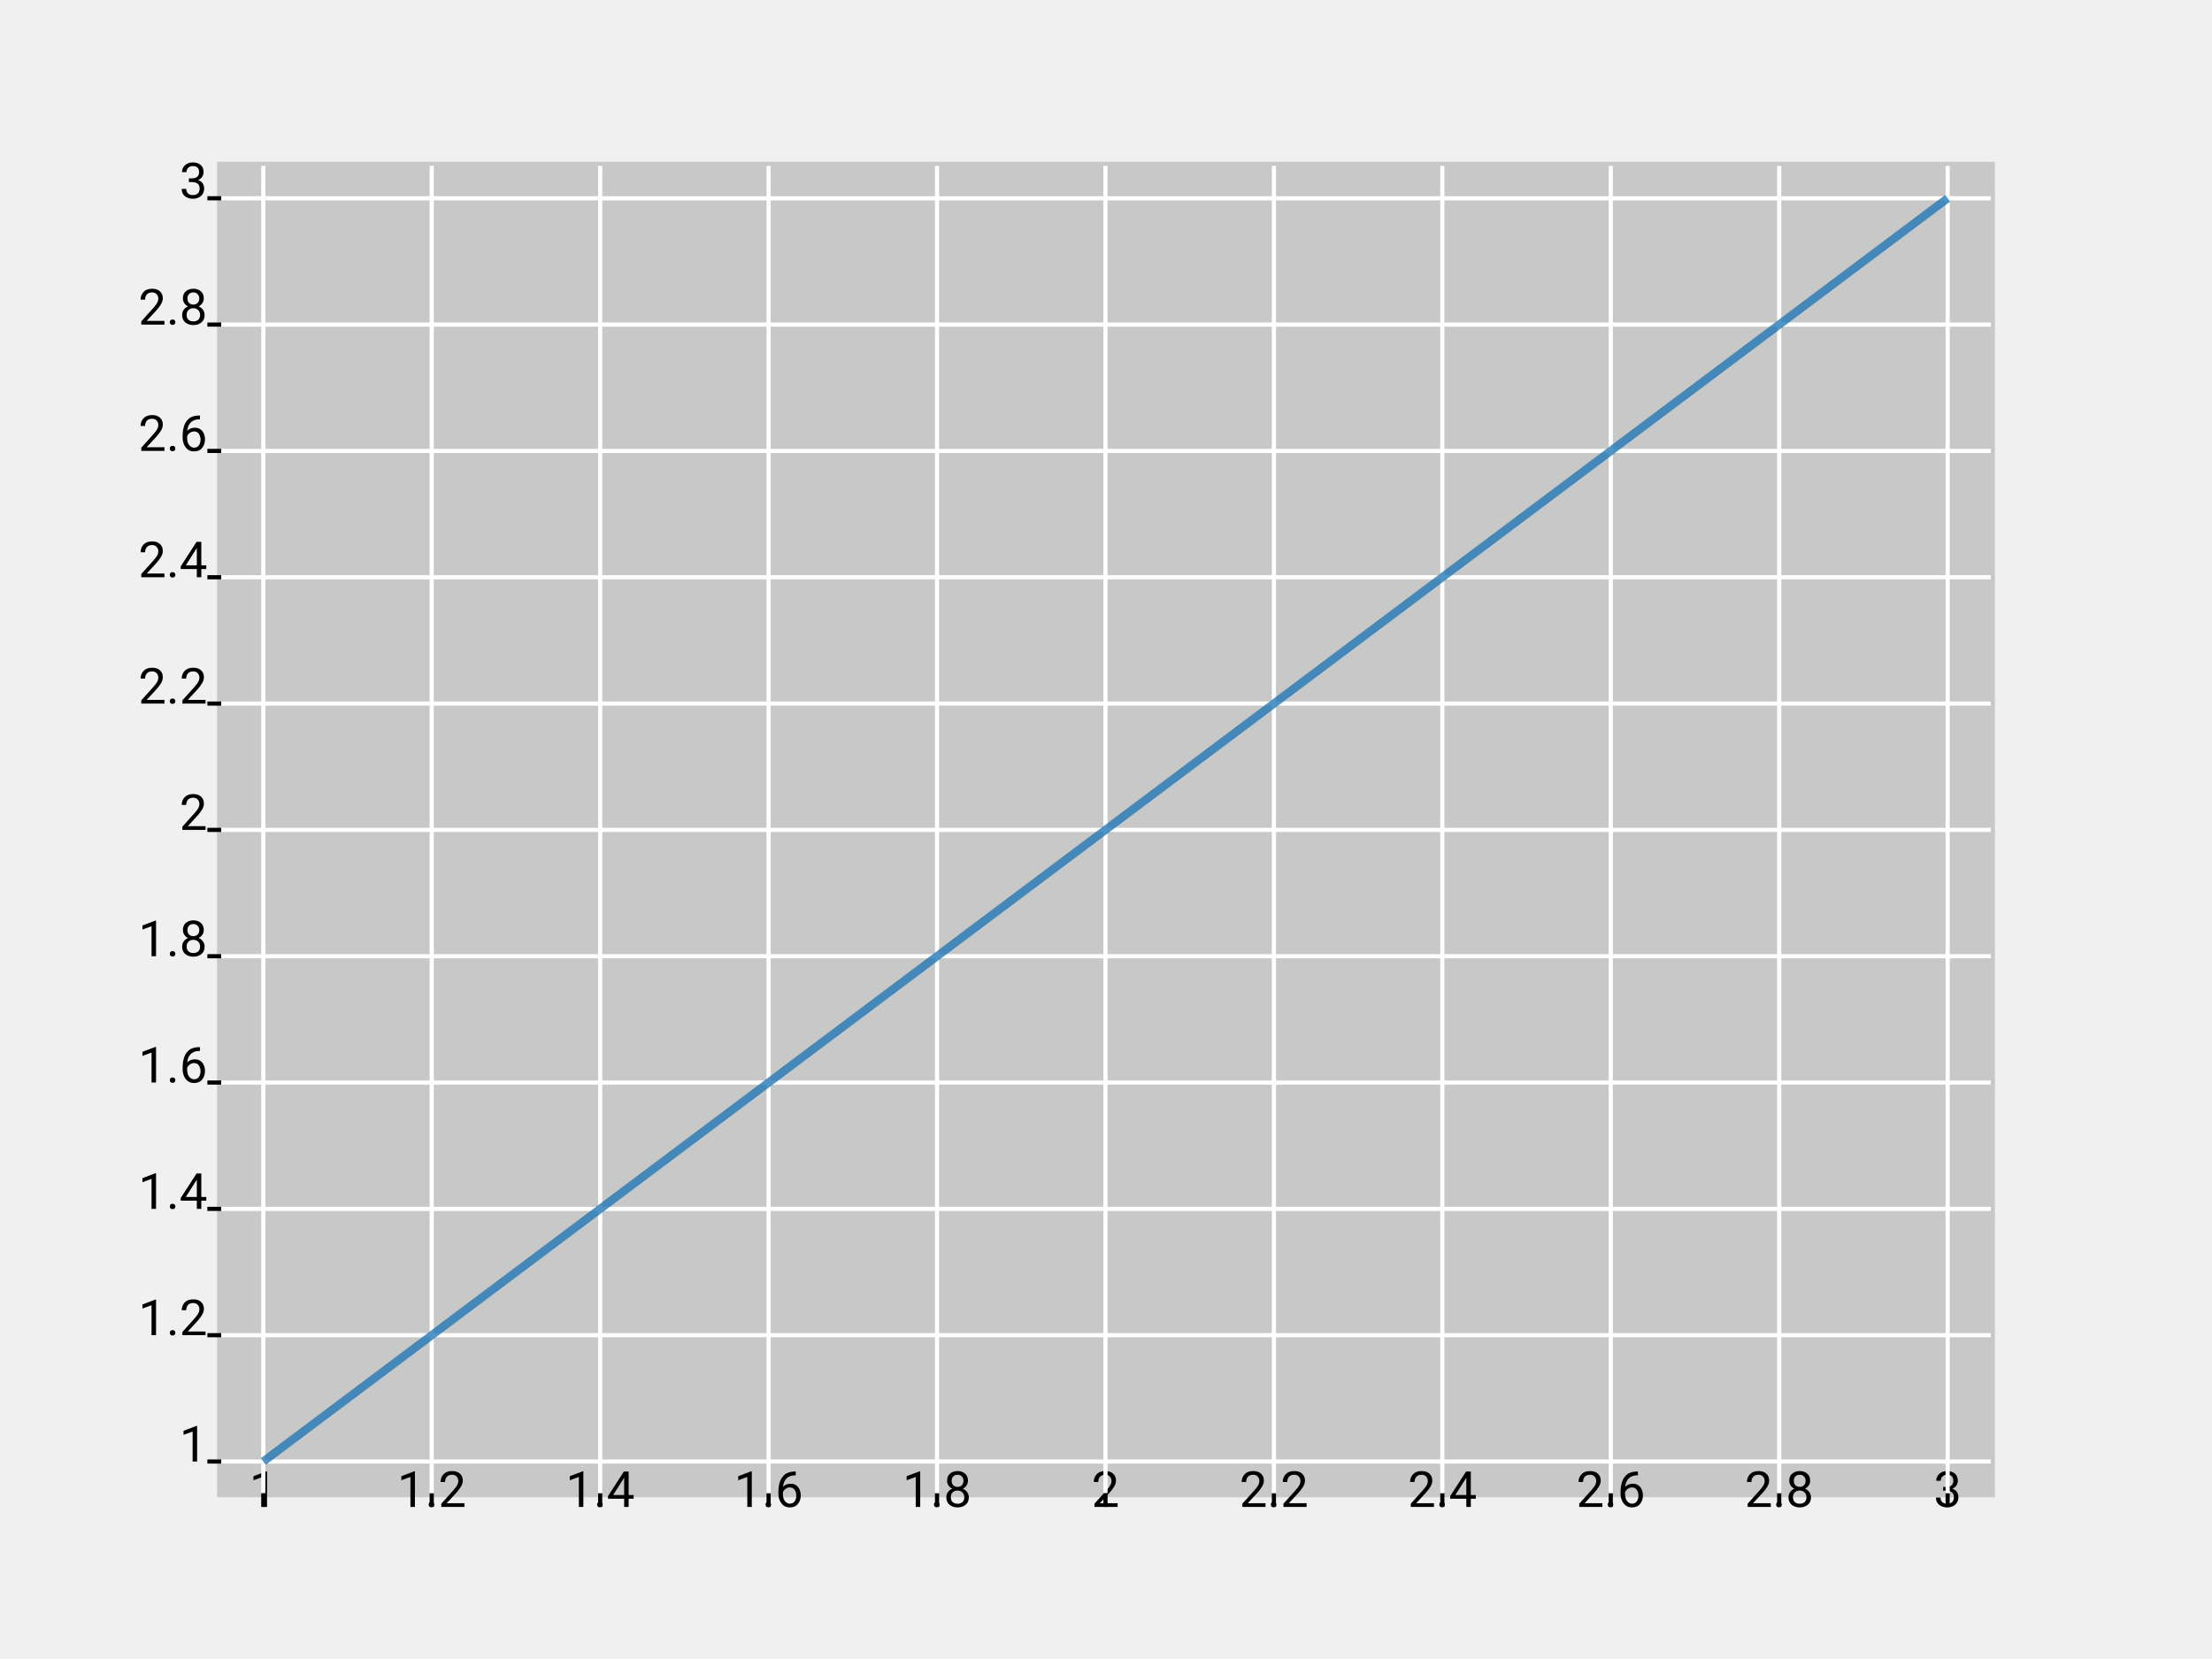
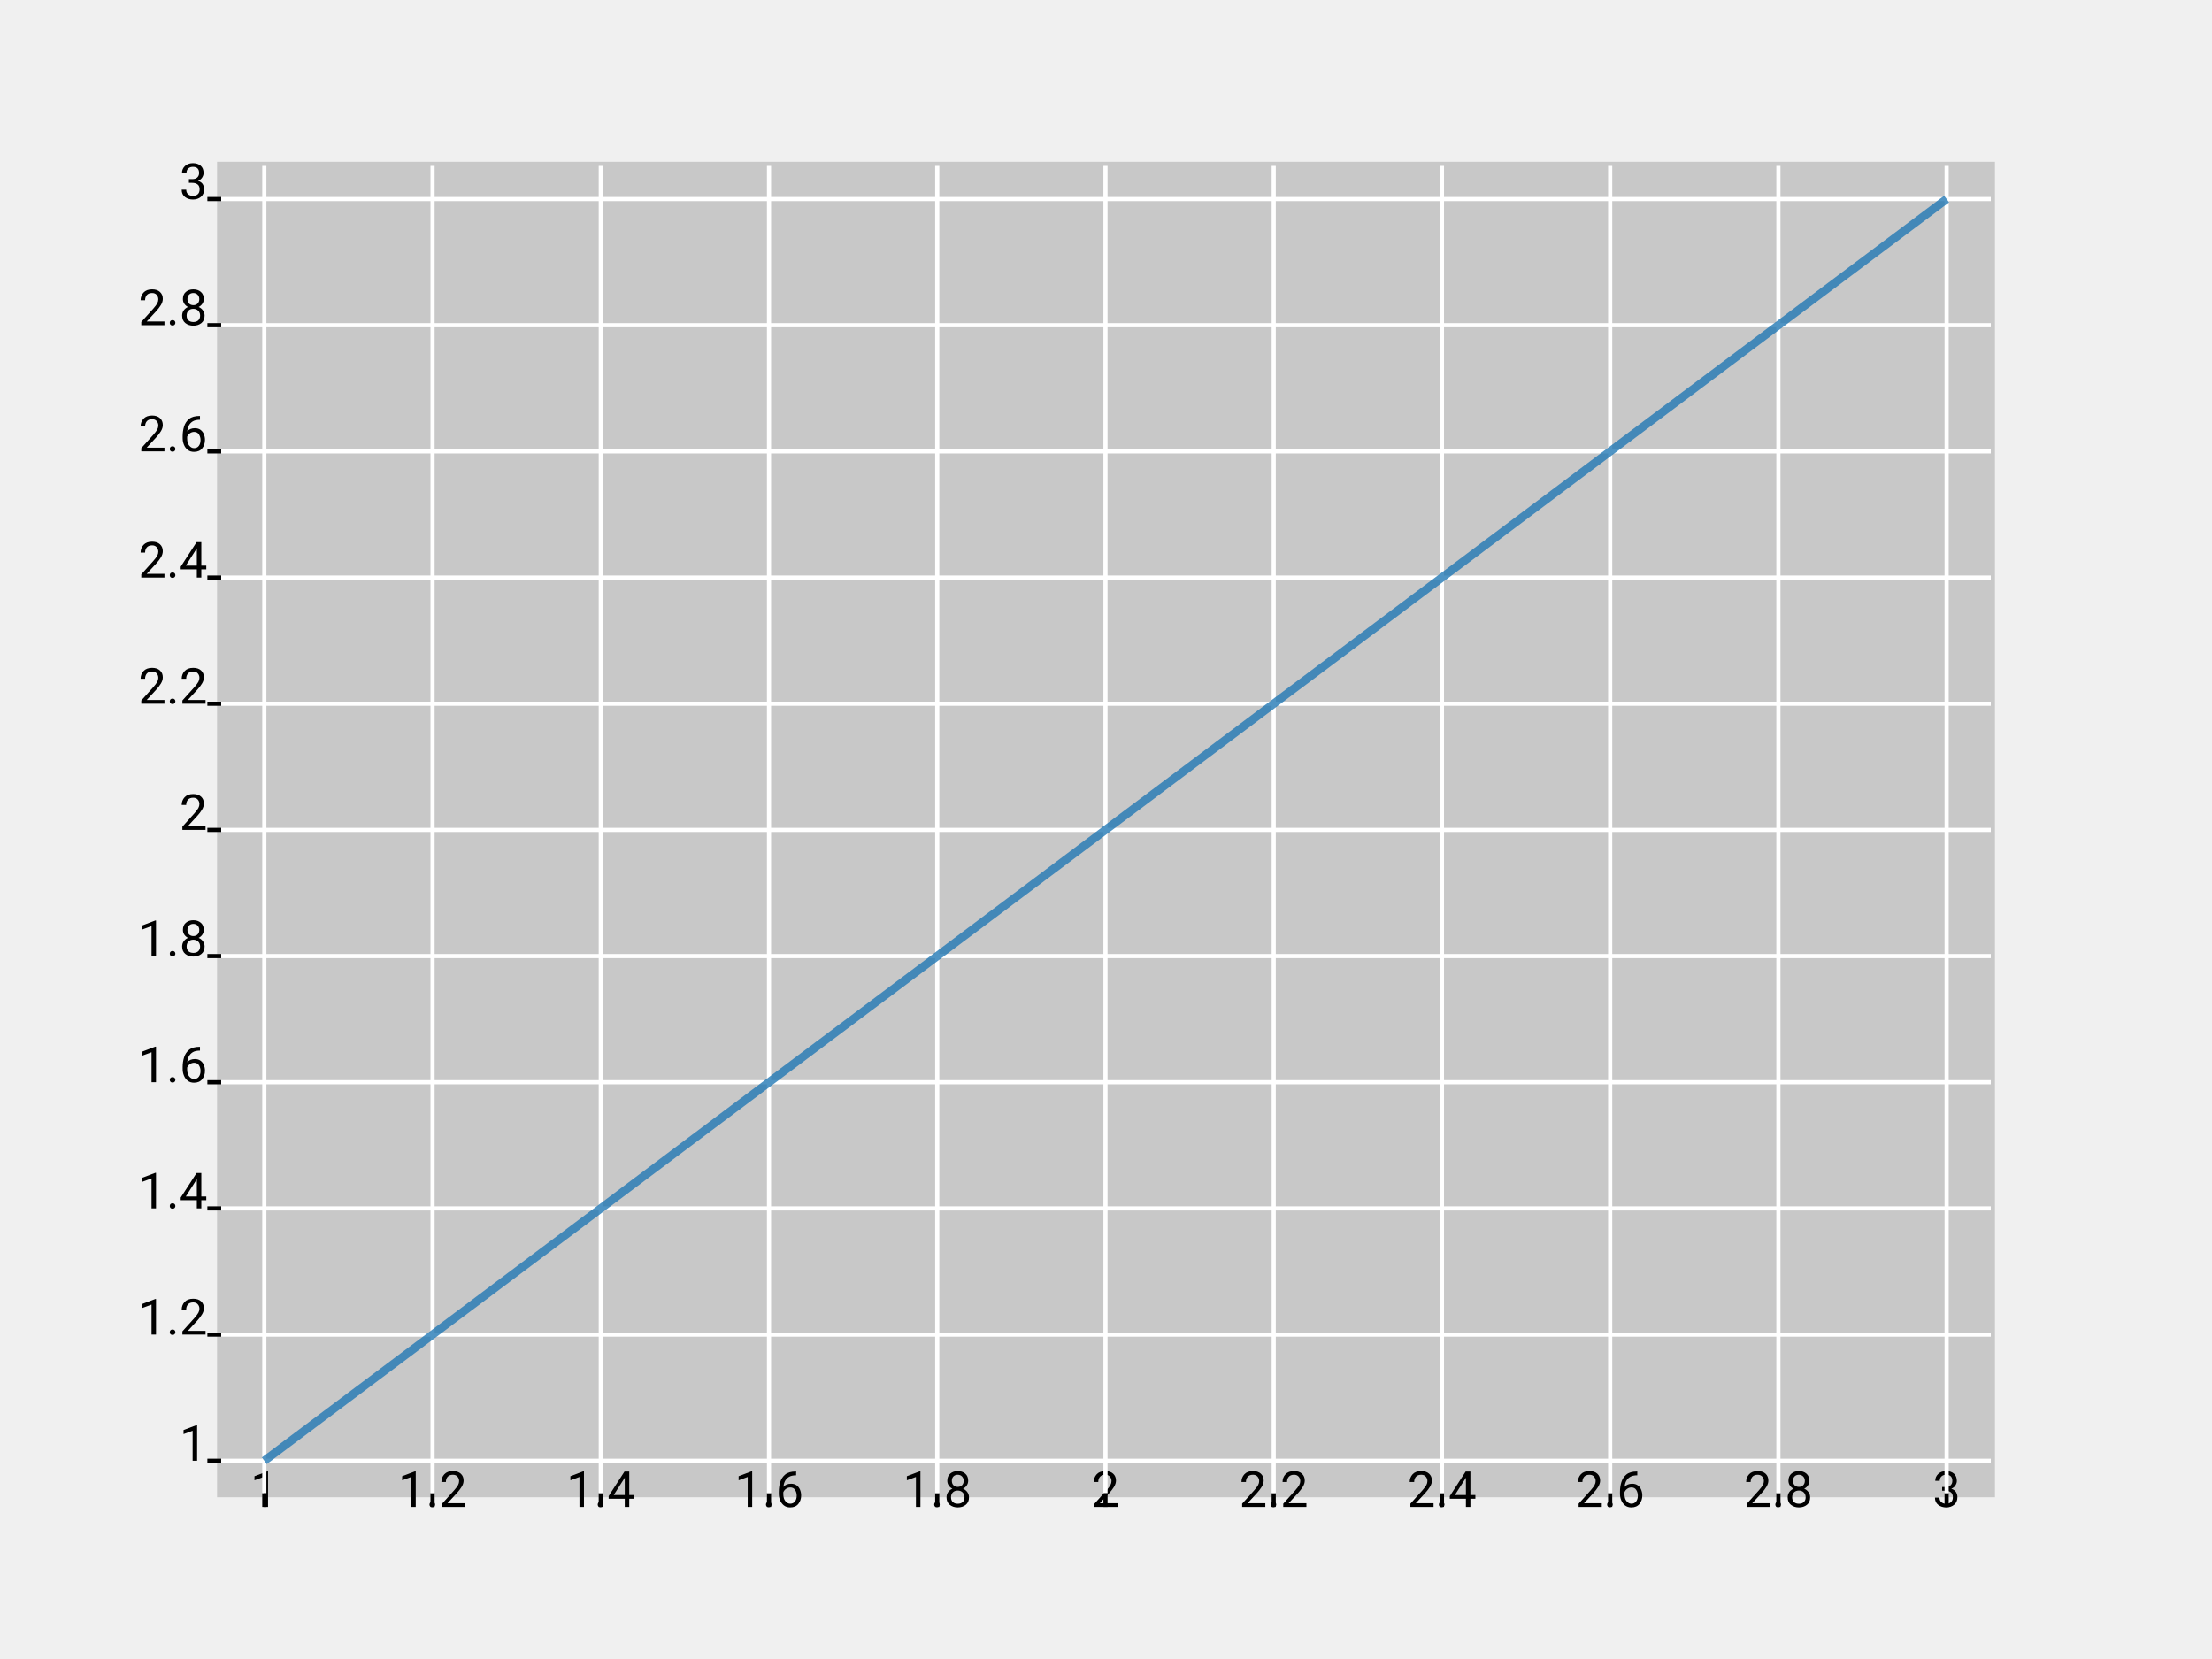
<svg xmlns="http://www.w3.org/2000/svg" width="800px" height="600px" version="1.1">
  <rect x="80" y="60" width="640" height="480" fill="#c8c8c8" fill-opacity="1" stroke="#c8c8c8" stroke-opacity="1" stroke-width="3">
</rect>
-   <text x="95.229" y="545" font-family="Roboto" font-size="18" text-anchor="middle" alignment-baseline="hanging" fill="#000000" fill-opacity="1">1</text>
-   <text x="156.145" y="545" font-family="Roboto" font-size="18" text-anchor="middle" alignment-baseline="hanging" fill="#000000" fill-opacity="1">1.2</text>
-   <text x="217.061" y="545" font-family="Roboto" font-size="18" text-anchor="middle" alignment-baseline="hanging" fill="#000000" fill-opacity="1">1.4</text>
-   <text x="277.977" y="545" font-family="Roboto" font-size="18" text-anchor="middle" alignment-baseline="hanging" fill="#000000" fill-opacity="1">1.6</text>
-   <text x="338.894" y="545" font-family="Roboto" font-size="18" text-anchor="middle" alignment-baseline="hanging" fill="#000000" fill-opacity="1">1.8</text>
+   <text x="95.592" y="545" font-family="Roboto" font-size="18" text-anchor="middle" alignment-baseline="hanging" fill="#000000" fill-opacity="1">1</text>
+   <text x="156.435" y="545" font-family="Roboto" font-size="18" text-anchor="middle" alignment-baseline="hanging" fill="#000000" fill-opacity="1">1.2</text>
+   <text x="217.279" y="545" font-family="Roboto" font-size="18" text-anchor="middle" alignment-baseline="hanging" fill="#000000" fill-opacity="1">1.4</text>
+   <text x="278.122" y="545" font-family="Roboto" font-size="18" text-anchor="middle" alignment-baseline="hanging" fill="#000000" fill-opacity="1">1.6</text>
+   <text x="338.966" y="545" font-family="Roboto" font-size="18" text-anchor="middle" alignment-baseline="hanging" fill="#000000" fill-opacity="1">1.8</text>
  <text x="399.81" y="545" font-family="Roboto" font-size="18" text-anchor="middle" alignment-baseline="hanging" fill="#000000" fill-opacity="1">2</text>
-   <text x="460.726" y="545" font-family="Roboto" font-size="18" text-anchor="middle" alignment-baseline="hanging" fill="#000000" fill-opacity="1">2.2</text>
-   <text x="521.642" y="545" font-family="Roboto" font-size="18" text-anchor="middle" alignment-baseline="hanging" fill="#000000" fill-opacity="1">2.4</text>
-   <text x="582.558" y="545" font-family="Roboto" font-size="18" text-anchor="middle" alignment-baseline="hanging" fill="#000000" fill-opacity="1">2.6</text>
-   <text x="643.474" y="545" font-family="Roboto" font-size="18" text-anchor="middle" alignment-baseline="hanging" fill="#000000" fill-opacity="1">2.8</text>
-   <text x="704.39" y="545" font-family="Roboto" font-size="18" text-anchor="middle" alignment-baseline="hanging" fill="#000000" fill-opacity="1">3</text>
-   <text x="75" y="528.578" font-family="Roboto" font-size="18" text-anchor="end" alignment-baseline="middle" fill="#000000" fill-opacity="1">1</text>
-   <text x="75" y="482.891" font-family="Roboto" font-size="18" text-anchor="end" alignment-baseline="middle" fill="#000000" fill-opacity="1">1.2</text>
-   <text x="75" y="437.204" font-family="Roboto" font-size="18" text-anchor="end" alignment-baseline="middle" fill="#000000" fill-opacity="1">1.4</text>
-   <text x="75" y="391.517" font-family="Roboto" font-size="18" text-anchor="end" alignment-baseline="middle" fill="#000000" fill-opacity="1">1.6</text>
-   <text x="75" y="345.83" font-family="Roboto" font-size="18" text-anchor="end" alignment-baseline="middle" fill="#000000" fill-opacity="1">1.8</text>
+   <text x="460.653" y="545" font-family="Roboto" font-size="18" text-anchor="middle" alignment-baseline="hanging" fill="#000000" fill-opacity="1">2.2</text>
+   <text x="521.497" y="545" font-family="Roboto" font-size="18" text-anchor="middle" alignment-baseline="hanging" fill="#000000" fill-opacity="1">2.4</text>
+   <text x="582.34" y="545" font-family="Roboto" font-size="18" text-anchor="middle" alignment-baseline="hanging" fill="#000000" fill-opacity="1">2.6</text>
+   <text x="643.184" y="545" font-family="Roboto" font-size="18" text-anchor="middle" alignment-baseline="hanging" fill="#000000" fill-opacity="1">2.8</text>
+   <text x="704.028" y="545" font-family="Roboto" font-size="18" text-anchor="middle" alignment-baseline="hanging" fill="#000000" fill-opacity="1">3</text>
+   <text x="75" y="528.306" font-family="Roboto" font-size="18" text-anchor="end" alignment-baseline="middle" fill="#000000" fill-opacity="1">1</text>
+   <text x="75" y="482.674" font-family="Roboto" font-size="18" text-anchor="end" alignment-baseline="middle" fill="#000000" fill-opacity="1">1.2</text>
+   <text x="75" y="437.041" font-family="Roboto" font-size="18" text-anchor="end" alignment-baseline="middle" fill="#000000" fill-opacity="1">1.4</text>
+   <text x="75" y="391.408" font-family="Roboto" font-size="18" text-anchor="end" alignment-baseline="middle" fill="#000000" fill-opacity="1">1.6</text>
+   <text x="75" y="345.776" font-family="Roboto" font-size="18" text-anchor="end" alignment-baseline="middle" fill="#000000" fill-opacity="1">1.8</text>
  <text x="75" y="300.143" font-family="Roboto" font-size="18" text-anchor="end" alignment-baseline="middle" fill="#000000" fill-opacity="1">2</text>
-   <text x="75" y="254.456" font-family="Roboto" font-size="18" text-anchor="end" alignment-baseline="middle" fill="#000000" fill-opacity="1">2.2</text>
-   <text x="75" y="208.769" font-family="Roboto" font-size="18" text-anchor="end" alignment-baseline="middle" fill="#000000" fill-opacity="1">2.4</text>
-   <text x="75" y="163.081" font-family="Roboto" font-size="18" text-anchor="end" alignment-baseline="middle" fill="#000000" fill-opacity="1">2.6</text>
-   <text x="75" y="117.394" font-family="Roboto" font-size="18" text-anchor="end" alignment-baseline="middle" fill="#000000" fill-opacity="1">2.8</text>
-   <text x="75" y="71.707" font-family="Roboto" font-size="18" text-anchor="end" alignment-baseline="middle" fill="#000000" fill-opacity="1">3</text>
-   <path d=" M 95.229 545 L 95.229 540 M 156.145 545 L 156.145 540 M 217.061 545 L 217.061 540 M 277.977 545 L 277.977 540 M 338.894 545 L 338.894 540 M 399.81 545 L 399.81 540 M 460.726 545 L 460.726 540 M 521.642 545 L 521.642 540 M 582.558 545 L 582.558 540 M 643.474 545 L 643.474 540 M 704.39 545 L 704.39 540 M 75 528.578 L 80 528.578 M 75 482.891 L 80 482.891 M 75 437.204 L 80 437.204 M 75 391.517 L 80 391.517 M 75 345.83 L 80 345.83 M 75 300.143 L 80 300.143 M 75 254.456 L 80 254.456 M 75 208.769 L 80 208.769 M 75 163.081 L 80 163.081 M 75 117.394 L 80 117.394 M 75 71.707 L 80 71.707" stroke="#000000" stroke-opacity="1" stroke-width="1.5" fill-opacity="0" />
-   <path d=" M 95.229 60 L 95.229 540 M 156.145 60 L 156.145 540 M 217.061 60 L 217.061 540 M 277.977 60 L 277.977 540 M 338.894 60 L 338.894 540 M 399.81 60 L 399.81 540 M 460.726 60 L 460.726 540 M 521.642 60 L 521.642 540 M 582.558 60 L 582.558 540 M 643.474 60 L 643.474 540 M 704.39 60 L 704.39 540 M 80 528.578 L 720 528.578 M 80 482.891 L 720 482.891 M 80 437.204 L 720 437.204 M 80 391.517 L 720 391.517 M 80 345.83 L 720 345.83 M 80 300.143 L 720 300.143 M 80 254.456 L 720 254.456 M 80 208.769 L 720 208.769 M 80 163.081 L 720 163.081 M 80 117.394 L 720 117.394 M 80 71.707 L 720 71.707" stroke="#ffffff" stroke-opacity="1" stroke-width="1.5" fill-opacity="0" />
-   <path d=" M 95.229 528.578 L 399.81 300.143 L 704.39 71.707" stroke="#1f77b4" stroke-opacity="0.784" stroke-width="3" fill-opacity="0" />
+   <text x="75" y="254.51" font-family="Roboto" font-size="18" text-anchor="end" alignment-baseline="middle" fill="#000000" fill-opacity="1">2.2</text>
+   <text x="75" y="208.877" font-family="Roboto" font-size="18" text-anchor="end" alignment-baseline="middle" fill="#000000" fill-opacity="1">2.4</text>
+   <text x="75" y="163.245" font-family="Roboto" font-size="18" text-anchor="end" alignment-baseline="middle" fill="#000000" fill-opacity="1">2.6</text>
+   <text x="75" y="117.612" font-family="Roboto" font-size="18" text-anchor="end" alignment-baseline="middle" fill="#000000" fill-opacity="1">2.8</text>
+   <text x="75" y="71.979" font-family="Roboto" font-size="18" text-anchor="end" alignment-baseline="middle" fill="#000000" fill-opacity="1">3</text>
+   <path d=" M 95.592 545 L 95.592 540 M 156.435 545 L 156.435 540 M 217.279 545 L 217.279 540 M 278.122 545 L 278.122 540 M 338.966 545 L 338.966 540 M 399.81 545 L 399.81 540 M 460.653 545 L 460.653 540 M 521.497 545 L 521.497 540 M 582.34 545 L 582.34 540 M 643.184 545 L 643.184 540 M 704.028 545 L 704.028 540 M 75 528.306 L 80 528.306 M 75 482.674 L 80 482.674 M 75 437.041 L 80 437.041 M 75 391.408 L 80 391.408 M 75 345.776 L 80 345.776 M 75 300.143 L 80 300.143 M 75 254.51 L 80 254.51 M 75 208.877 L 80 208.877 M 75 163.245 L 80 163.245 M 75 117.612 L 80 117.612 M 75 71.979 L 80 71.979" stroke="#000000" stroke-opacity="1" stroke-width="1.5" fill-opacity="0" />
+   <path d=" M 95.592 60 L 95.592 540 M 156.435 60 L 156.435 540 M 217.279 60 L 217.279 540 M 278.122 60 L 278.122 540 M 338.966 60 L 338.966 540 M 399.81 60 L 399.81 540 M 460.653 60 L 460.653 540 M 521.497 60 L 521.497 540 M 582.34 60 L 582.34 540 M 643.184 60 L 643.184 540 M 704.028 60 L 704.028 540 M 80 528.306 L 720 528.306 M 80 482.674 L 720 482.674 M 80 437.041 L 720 437.041 M 80 391.408 L 720 391.408 M 80 345.776 L 720 345.776 M 80 300.143 L 720 300.143 M 80 254.51 L 720 254.51 M 80 208.877 L 720 208.877 M 80 163.245 L 720 163.245 M 80 117.612 L 720 117.612 M 80 71.979 L 720 71.979" stroke="#ffffff" stroke-opacity="1" stroke-width="1.5" fill-opacity="0" />
+   <path d=" M 95.592 528.306 L 399.81 300.143 L 704.028 71.979" stroke="#1f77b4" stroke-opacity="0.784" stroke-width="3" fill-opacity="0" />
</svg>
